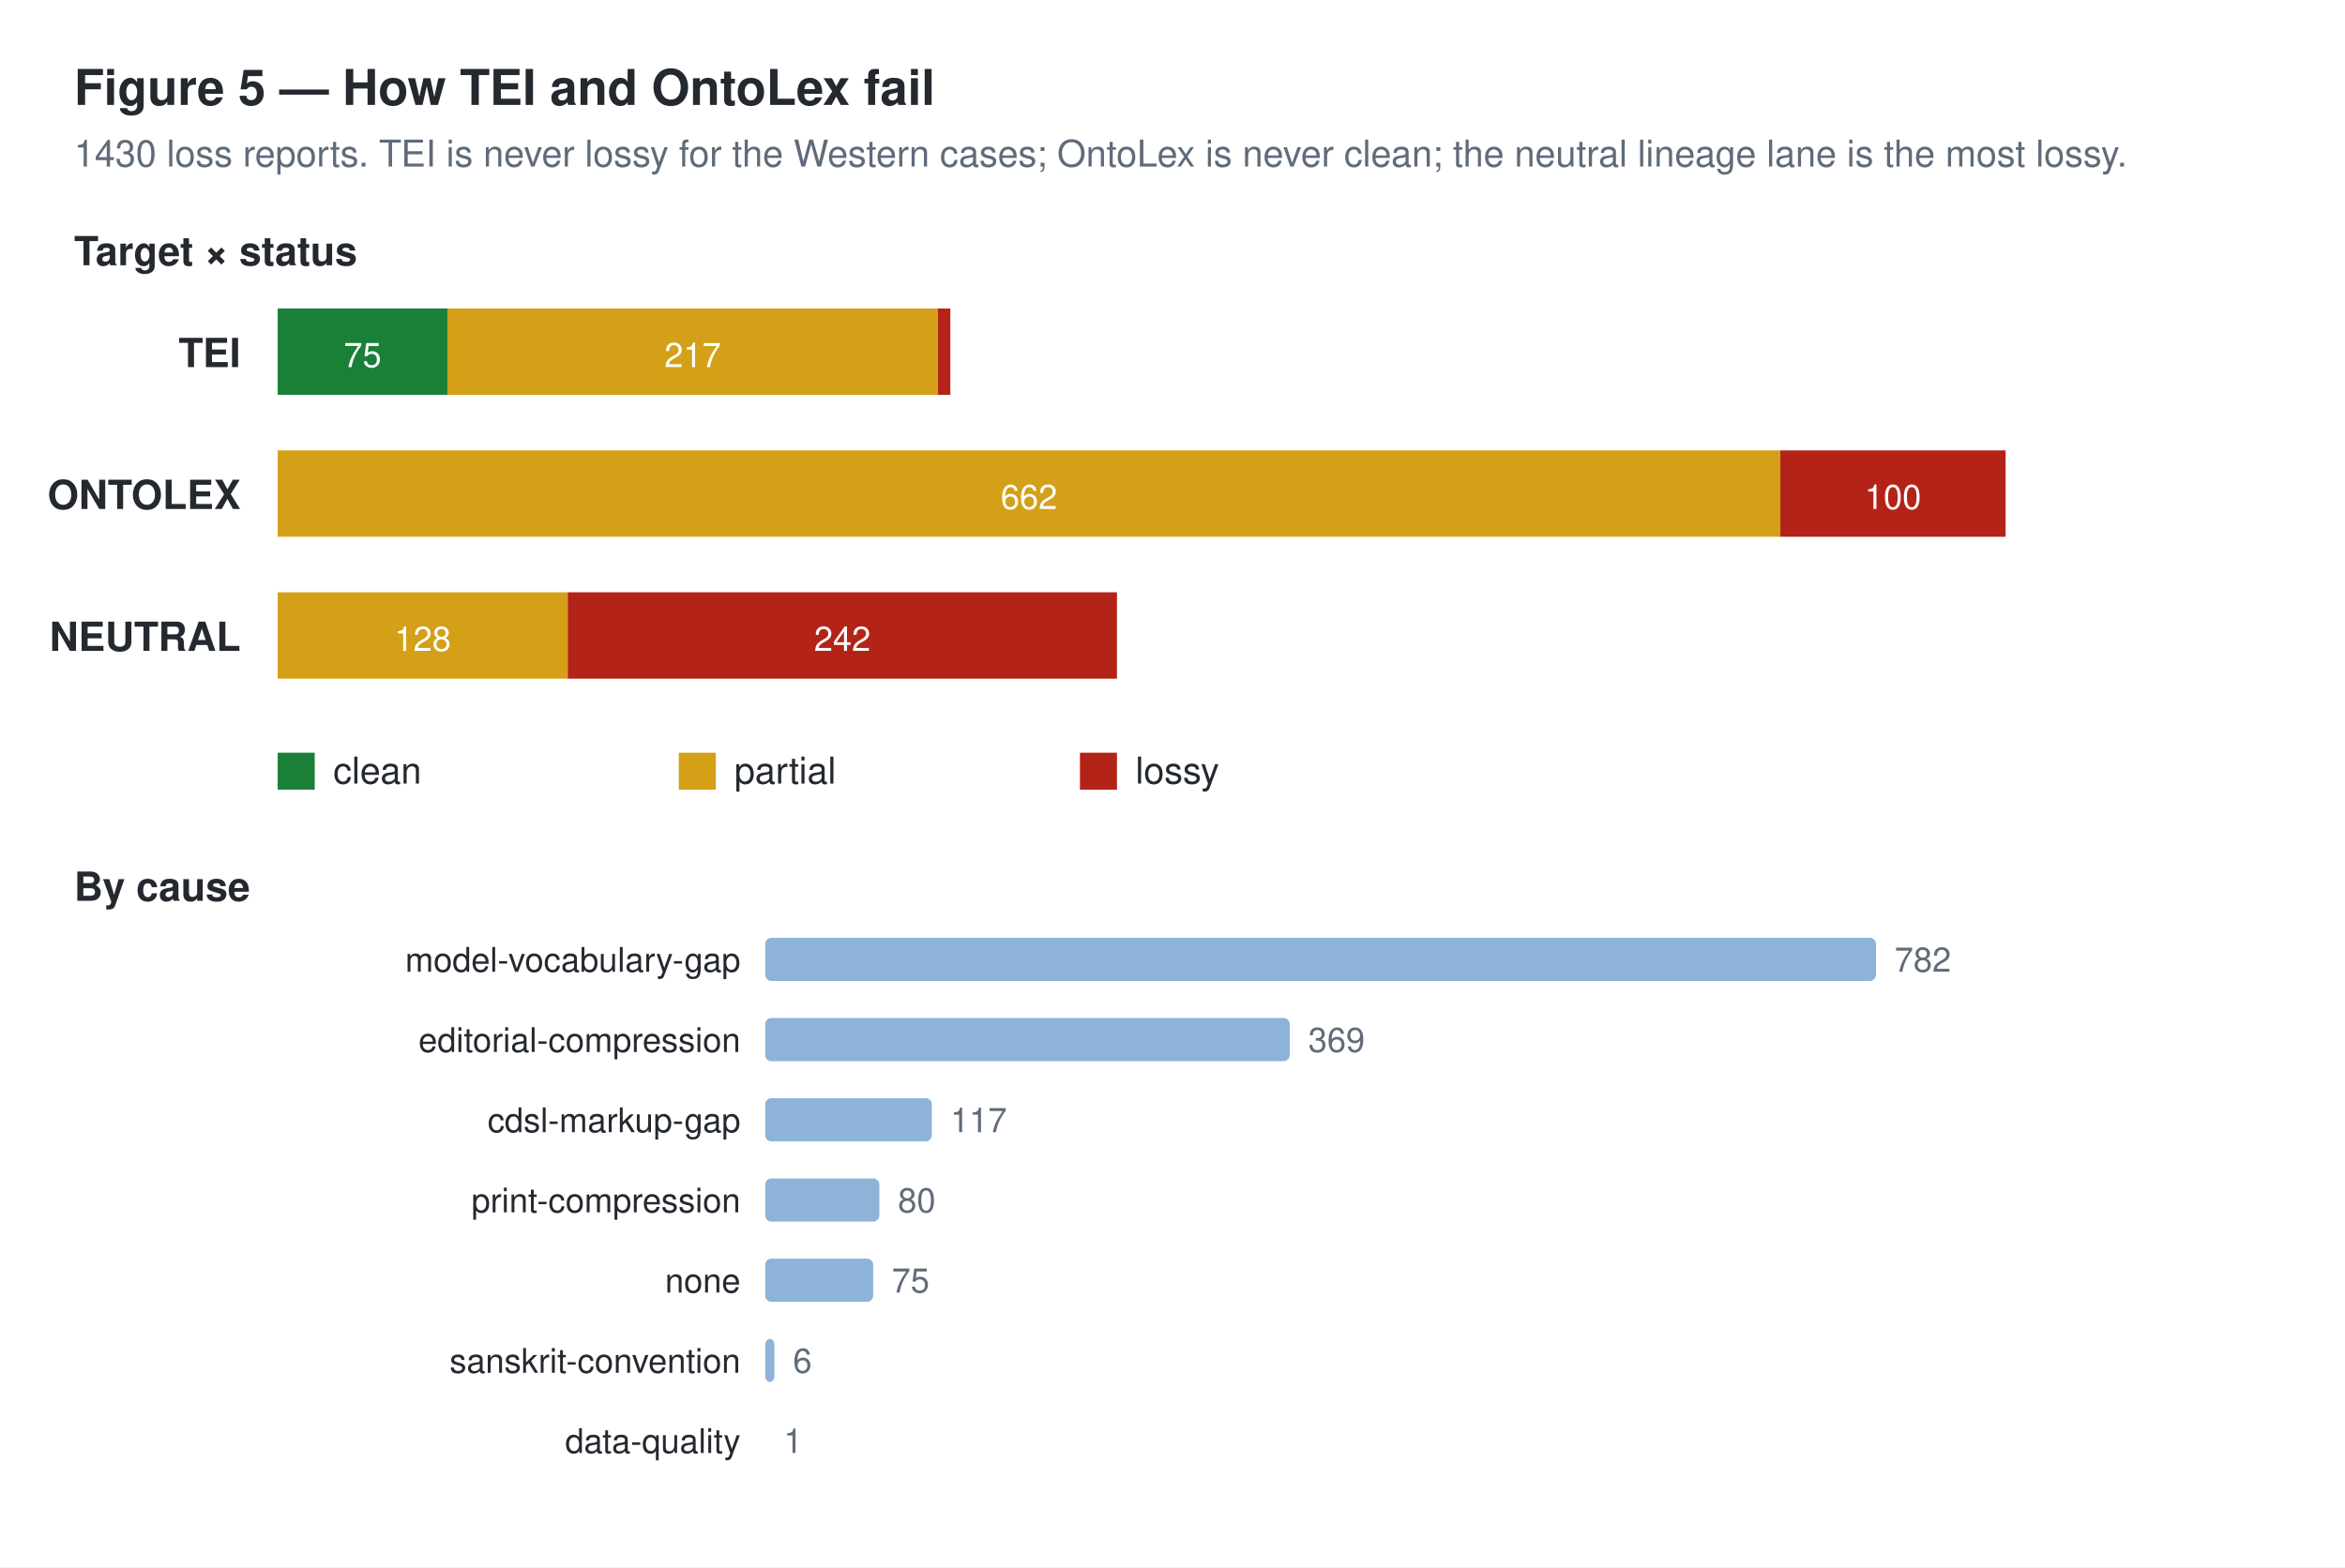
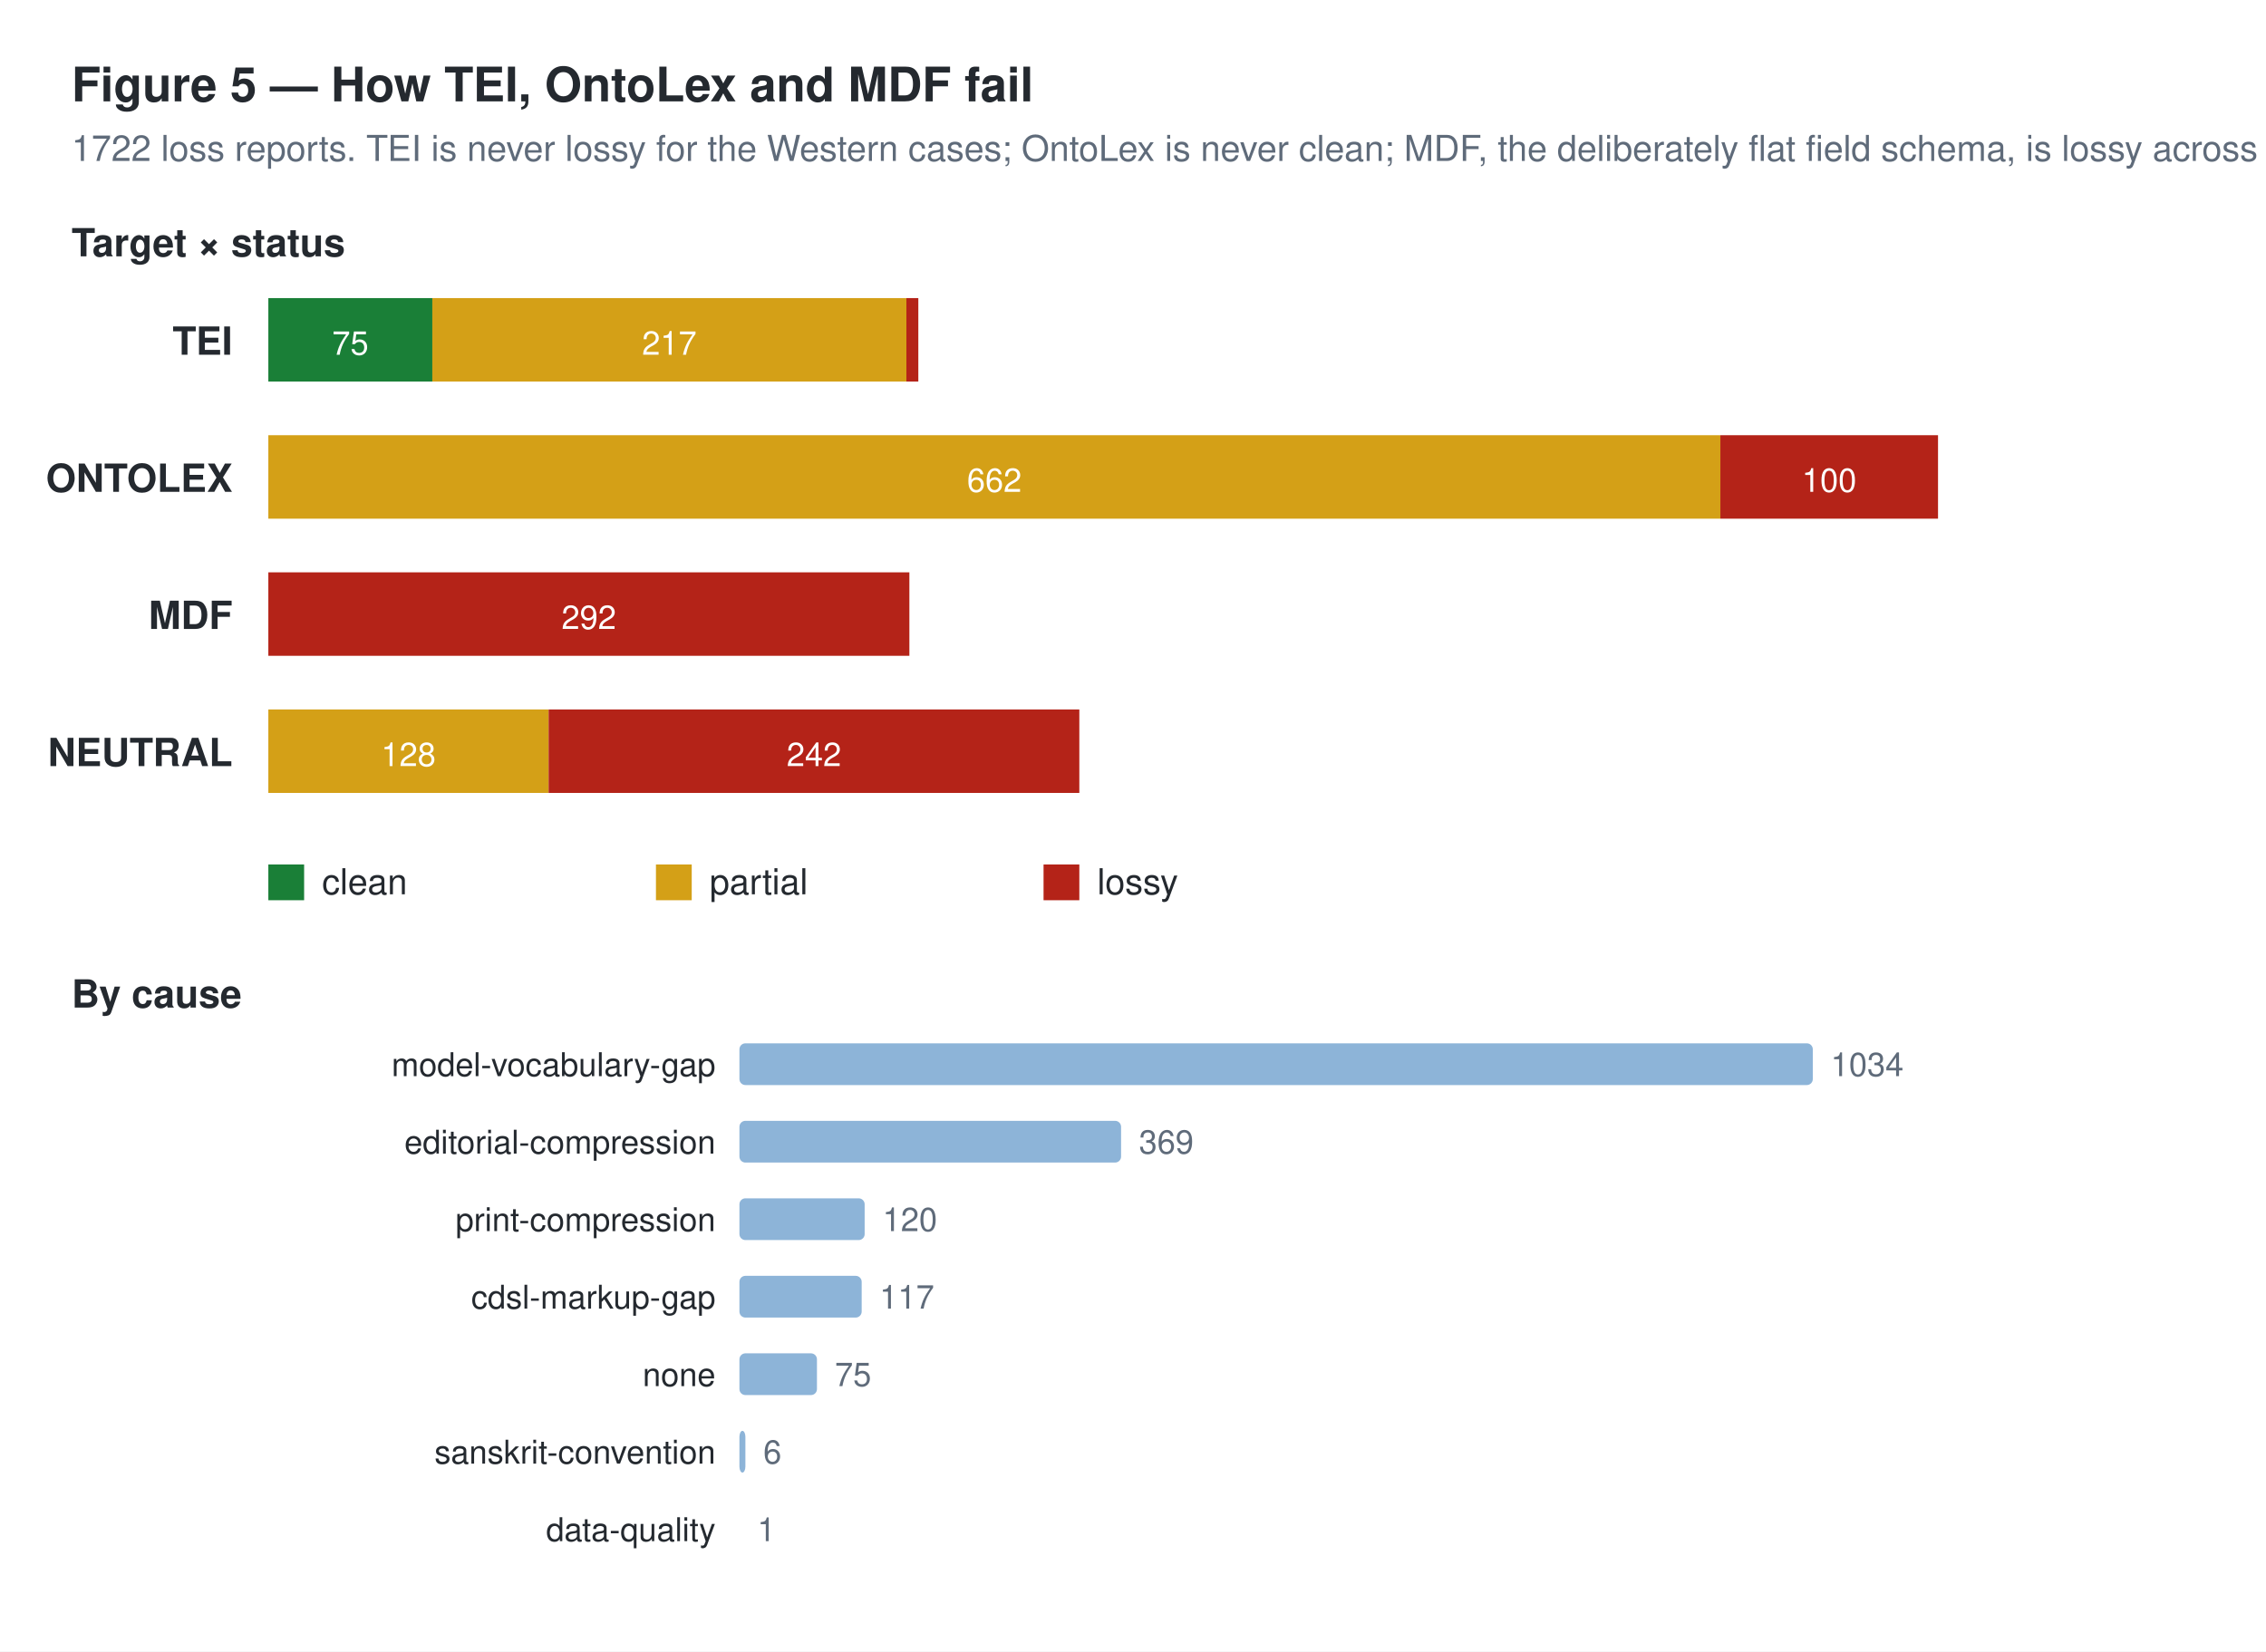
- <svg xmlns="http://www.w3.org/2000/svg" width="760" height="508" viewBox="0 0 760 508" font-family="Helvetica, Arial, sans-serif">
-   <rect width="760" height="508" fill="#ffffff" />
-   <text x="24" y="34" font-size="16" font-weight="700" fill="#24292f">Figure 5 — How TEI and OntoLex fail</text>
-   <text x="24" y="54" font-size="12" fill="#5f6b7a">1430 loss reports. TEI is never lossy for the Western cases; OntoLex is never clean; the neutral lineage lane is the most lossy.</text>
+ <svg xmlns="http://www.w3.org/2000/svg" width="760" height="554" viewBox="0 0 760 554" font-family="Helvetica, Arial, sans-serif">
+   <rect width="760" height="554" fill="#ffffff" />
+   <text x="24" y="34" font-size="16" font-weight="700" fill="#24292f">Figure 5 — How TEI, OntoLex and MDF fail</text>
+   <text x="24" y="54" font-size="12" fill="#5f6b7a">1722 loss reports. TEI is never lossy for the Western cases; OntoLex is never clean; MDF, the deliberately flat field schema, is lossy across the board; the neutral lineage lane carries the editorial source-collapse.</text>
  <text x="24" y="86" font-size="13" font-weight="700" fill="#24292f">Target × status</text>
  <text x="78" y="119" font-size="13" font-weight="700" fill="#24292f" text-anchor="end">TEI</text>
  <rect x="90" y="100" width="55" height="28" fill="#1a7f37" />
  <text x="117.5" y="119" font-size="11" fill="#fff" text-anchor="middle">75</text>
  <rect x="145" y="100" width="159" height="28" fill="#d4a017" />
  <text x="224.5" y="119" font-size="11" fill="#fff" text-anchor="middle">217</text>
  <rect x="304" y="100" width="4" height="28" fill="#b42318" />
  <text x="78" y="165" font-size="13" font-weight="700" fill="#24292f" text-anchor="end">ONTOLEX</text>
  <rect x="90" y="146" width="487" height="28" fill="#d4a017" />
  <text x="333.5" y="165" font-size="11" fill="#fff" text-anchor="middle">662</text>
  <rect x="577" y="146" width="73" height="28" fill="#b42318" />
  <text x="613.5" y="165" font-size="11" fill="#fff" text-anchor="middle">100</text>
-   <text x="78" y="211" font-size="13" font-weight="700" fill="#24292f" text-anchor="end">NEUTRAL</text>
-   <rect x="90" y="192" width="94" height="28" fill="#d4a017" />
-   <text x="137" y="211" font-size="11" fill="#fff" text-anchor="middle">128</text>
-   <rect x="184" y="192" width="178" height="28" fill="#b42318" />
-   <text x="273" y="211" font-size="11" fill="#fff" text-anchor="middle">242</text>
-   <rect x="90" y="244" width="12" height="12" fill="#1a7f37" />
-   <text x="108" y="254" font-size="12" fill="#24292f">clean</text>
-   <rect x="220" y="244" width="12" height="12" fill="#d4a017" />
-   <text x="238" y="254" font-size="12" fill="#24292f">partial</text>
-   <rect x="350" y="244" width="12" height="12" fill="#b42318" />
-   <text x="368" y="254" font-size="12" fill="#24292f">lossy</text>
-   <text x="24" y="292" font-size="13" font-weight="700" fill="#24292f">By cause</text>
-   <text x="240" y="315" font-size="11" fill="#24292f" text-anchor="end">model-vocabulary-gap</text>
-   <rect x="248" y="304" width="360" height="14" rx="2" fill="#8db4d8" />
-   <text x="614" y="315" font-size="11" fill="#5f6b7a">782</text>
-   <text x="240" y="341" font-size="11" fill="#24292f" text-anchor="end">editorial-compression</text>
-   <rect x="248" y="330" width="170" height="14" rx="2" fill="#8db4d8" />
-   <text x="424" y="341" font-size="11" fill="#5f6b7a">369</text>
-   <text x="240" y="367" font-size="11" fill="#24292f" text-anchor="end">cdsl-markup-gap</text>
-   <rect x="248" y="356" width="54" height="14" rx="2" fill="#8db4d8" />
-   <text x="308" y="367" font-size="11" fill="#5f6b7a">117</text>
-   <text x="240" y="393" font-size="11" fill="#24292f" text-anchor="end">print-compression</text>
-   <rect x="248" y="382" width="37" height="14" rx="2" fill="#8db4d8" />
-   <text x="291" y="393" font-size="11" fill="#5f6b7a">80</text>
-   <text x="240" y="419" font-size="11" fill="#24292f" text-anchor="end">none</text>
-   <rect x="248" y="408" width="35" height="14" rx="2" fill="#8db4d8" />
-   <text x="289" y="419" font-size="11" fill="#5f6b7a">75</text>
-   <text x="240" y="445" font-size="11" fill="#24292f" text-anchor="end">sanskrit-convention</text>
-   <rect x="248" y="434" width="3" height="14" rx="2" fill="#8db4d8" />
-   <text x="257" y="445" font-size="11" fill="#5f6b7a">6</text>
-   <text x="240" y="471" font-size="11" fill="#24292f" text-anchor="end">data-quality</text>
-   <rect x="248" y="460" width="0" height="14" rx="2" fill="#8db4d8" />
-   <text x="254" y="471" font-size="11" fill="#5f6b7a">1</text>
+   <text x="78" y="211" font-size="13" font-weight="700" fill="#24292f" text-anchor="end">MDF</text>
+   <rect x="90" y="192" width="215" height="28" fill="#b42318" />
+   <text x="197.5" y="211" font-size="11" fill="#fff" text-anchor="middle">292</text>
+   <text x="78" y="257" font-size="13" font-weight="700" fill="#24292f" text-anchor="end">NEUTRAL</text>
+   <rect x="90" y="238" width="94" height="28" fill="#d4a017" />
+   <text x="137" y="257" font-size="11" fill="#fff" text-anchor="middle">128</text>
+   <rect x="184" y="238" width="178" height="28" fill="#b42318" />
+   <text x="273" y="257" font-size="11" fill="#fff" text-anchor="middle">242</text>
+   <rect x="90" y="290" width="12" height="12" fill="#1a7f37" />
+   <text x="108" y="300" font-size="12" fill="#24292f">clean</text>
+   <rect x="220" y="290" width="12" height="12" fill="#d4a017" />
+   <text x="238" y="300" font-size="12" fill="#24292f">partial</text>
+   <rect x="350" y="290" width="12" height="12" fill="#b42318" />
+   <text x="368" y="300" font-size="12" fill="#24292f">lossy</text>
+   <text x="24" y="338" font-size="13" font-weight="700" fill="#24292f">By cause</text>
+   <text x="240" y="361" font-size="11" fill="#24292f" text-anchor="end">model-vocabulary-gap</text>
+   <rect x="248" y="350" width="360" height="14" rx="2" fill="#8db4d8" />
+   <text x="614" y="361" font-size="11" fill="#5f6b7a">1034</text>
+   <text x="240" y="387" font-size="11" fill="#24292f" text-anchor="end">editorial-compression</text>
+   <rect x="248" y="376" width="128" height="14" rx="2" fill="#8db4d8" />
+   <text x="382" y="387" font-size="11" fill="#5f6b7a">369</text>
+   <text x="240" y="413" font-size="11" fill="#24292f" text-anchor="end">print-compression</text>
+   <rect x="248" y="402" width="42" height="14" rx="2" fill="#8db4d8" />
+   <text x="296" y="413" font-size="11" fill="#5f6b7a">120</text>
+   <text x="240" y="439" font-size="11" fill="#24292f" text-anchor="end">cdsl-markup-gap</text>
+   <rect x="248" y="428" width="41" height="14" rx="2" fill="#8db4d8" />
+   <text x="295" y="439" font-size="11" fill="#5f6b7a">117</text>
+   <text x="240" y="465" font-size="11" fill="#24292f" text-anchor="end">none</text>
+   <rect x="248" y="454" width="26" height="14" rx="2" fill="#8db4d8" />
+   <text x="280" y="465" font-size="11" fill="#5f6b7a">75</text>
+   <text x="240" y="491" font-size="11" fill="#24292f" text-anchor="end">sanskrit-convention</text>
+   <rect x="248" y="480" width="2" height="14" rx="2" fill="#8db4d8" />
+   <text x="256" y="491" font-size="11" fill="#5f6b7a">6</text>
+   <text x="240" y="517" font-size="11" fill="#24292f" text-anchor="end">data-quality</text>
+   <rect x="248" y="506" width="0" height="14" rx="2" fill="#8db4d8" />
+   <text x="254" y="517" font-size="11" fill="#5f6b7a">1</text>
</svg>
